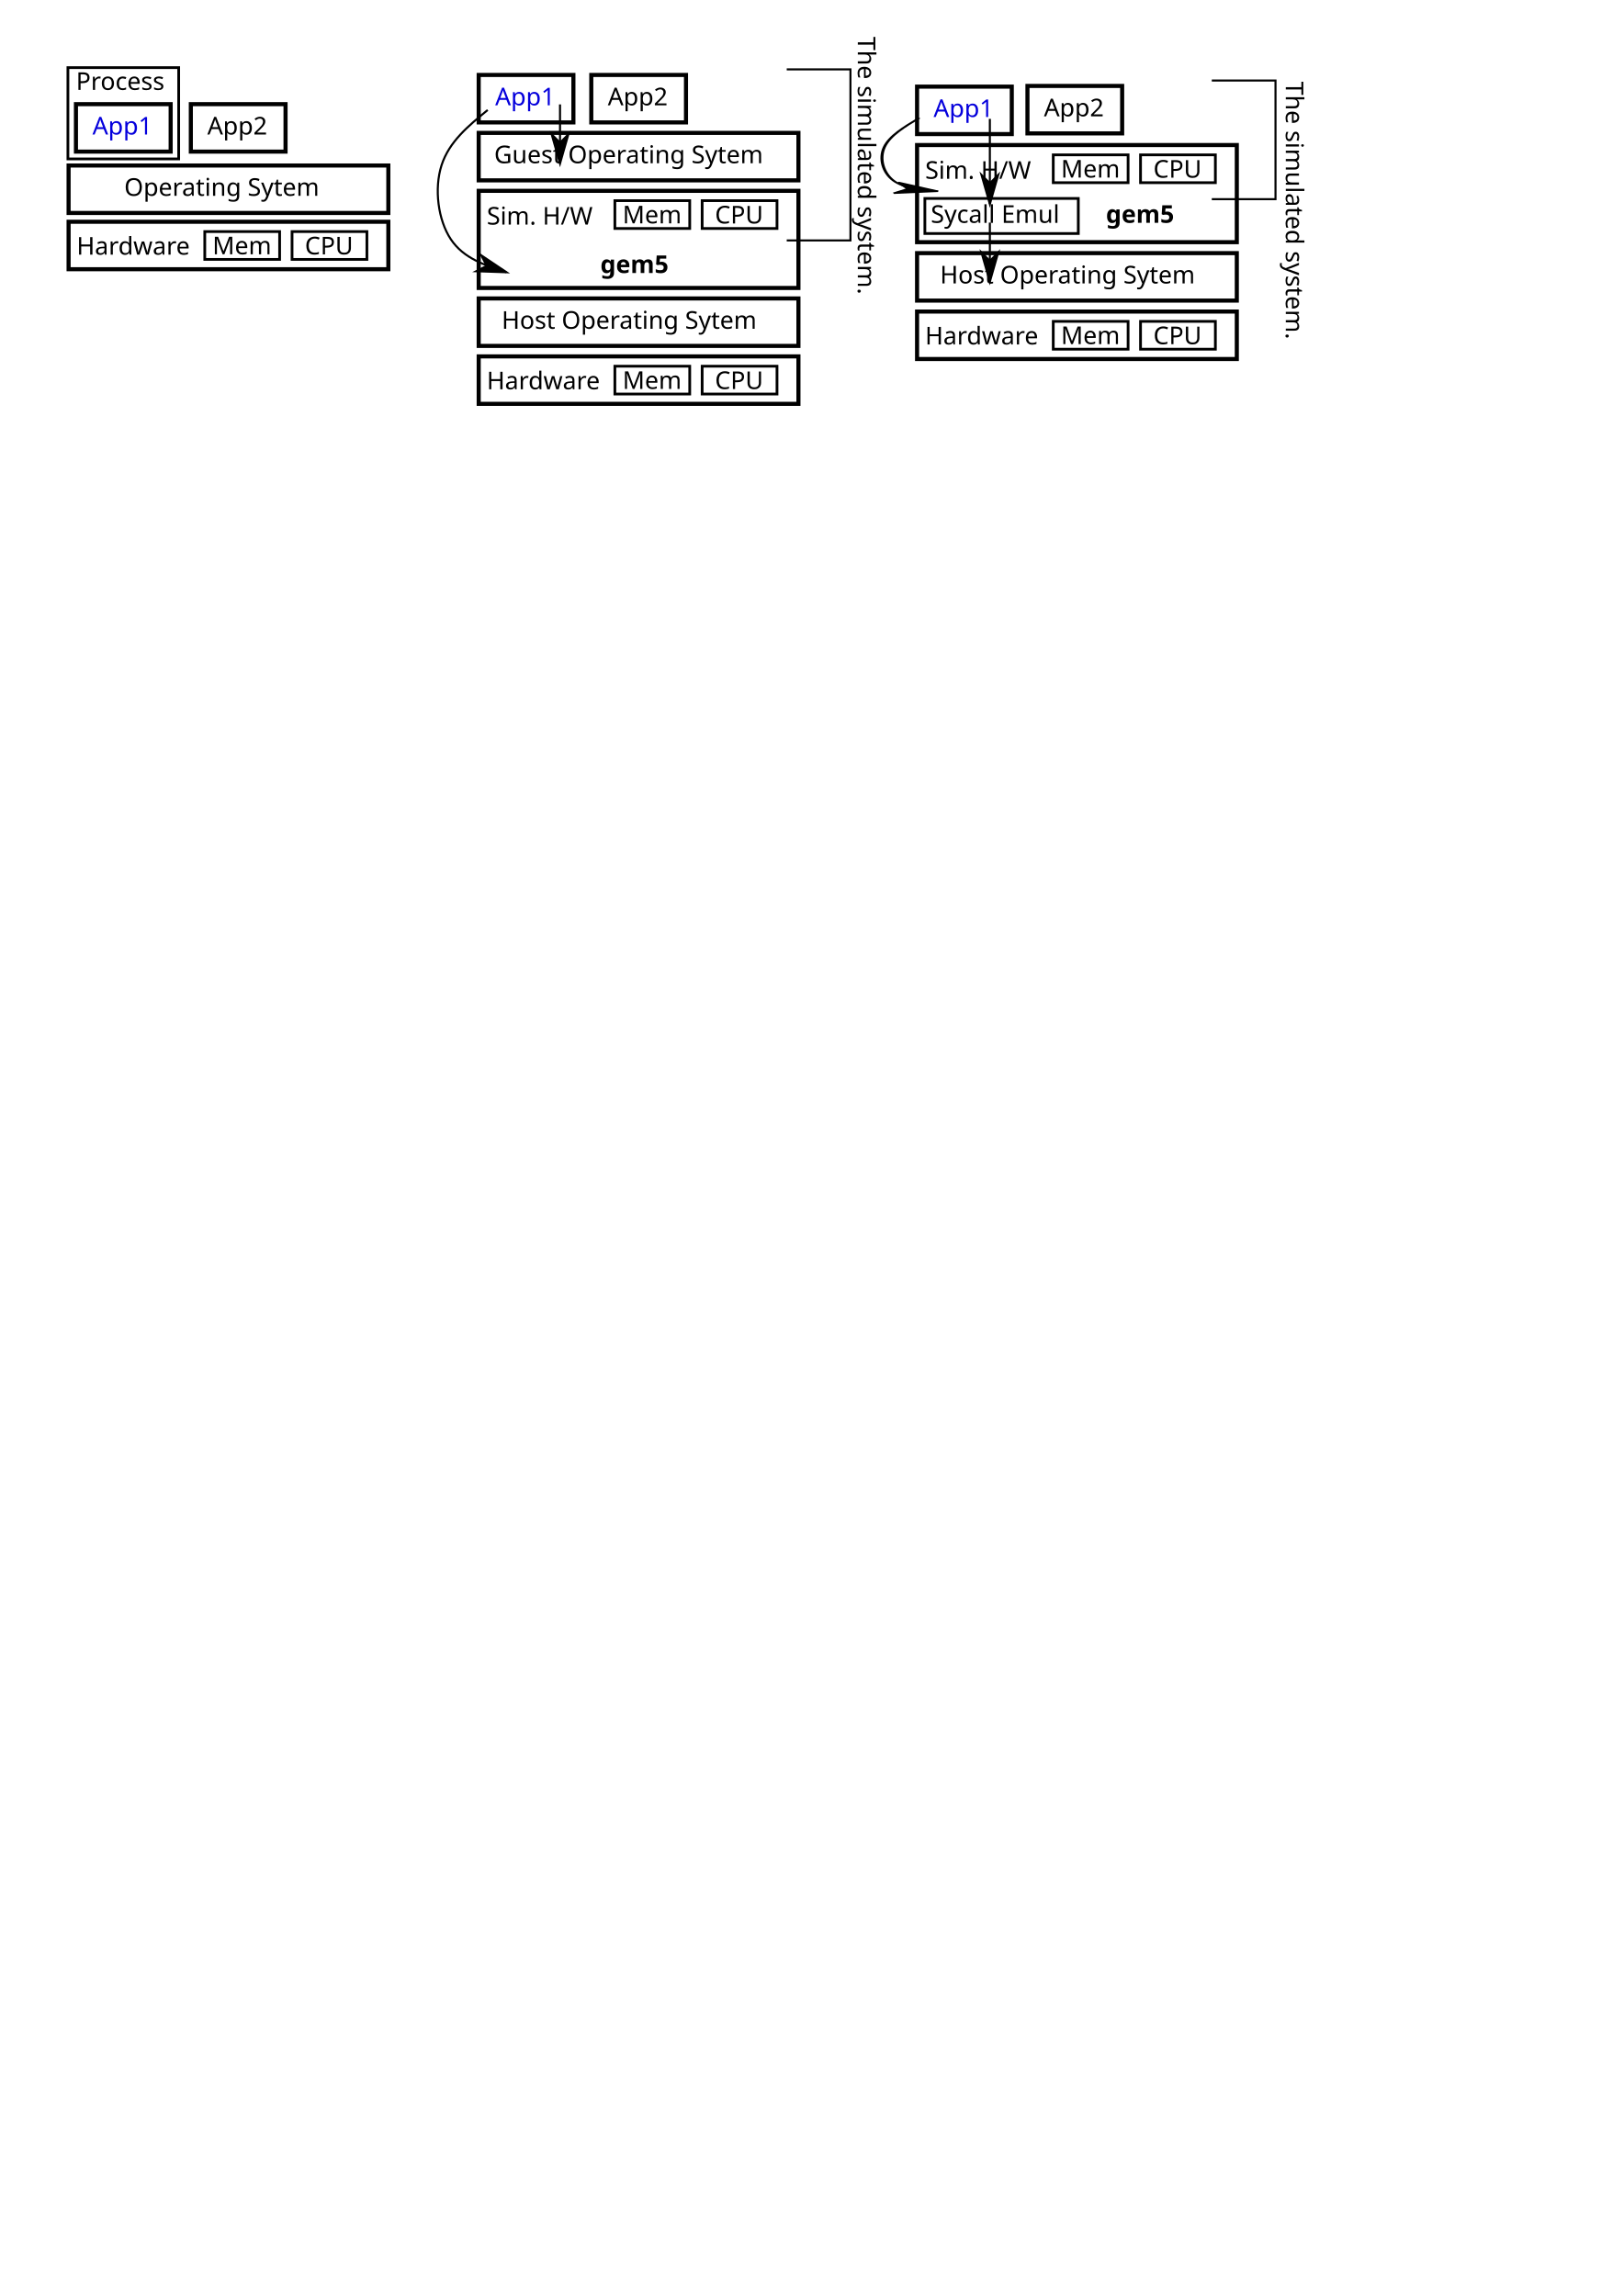
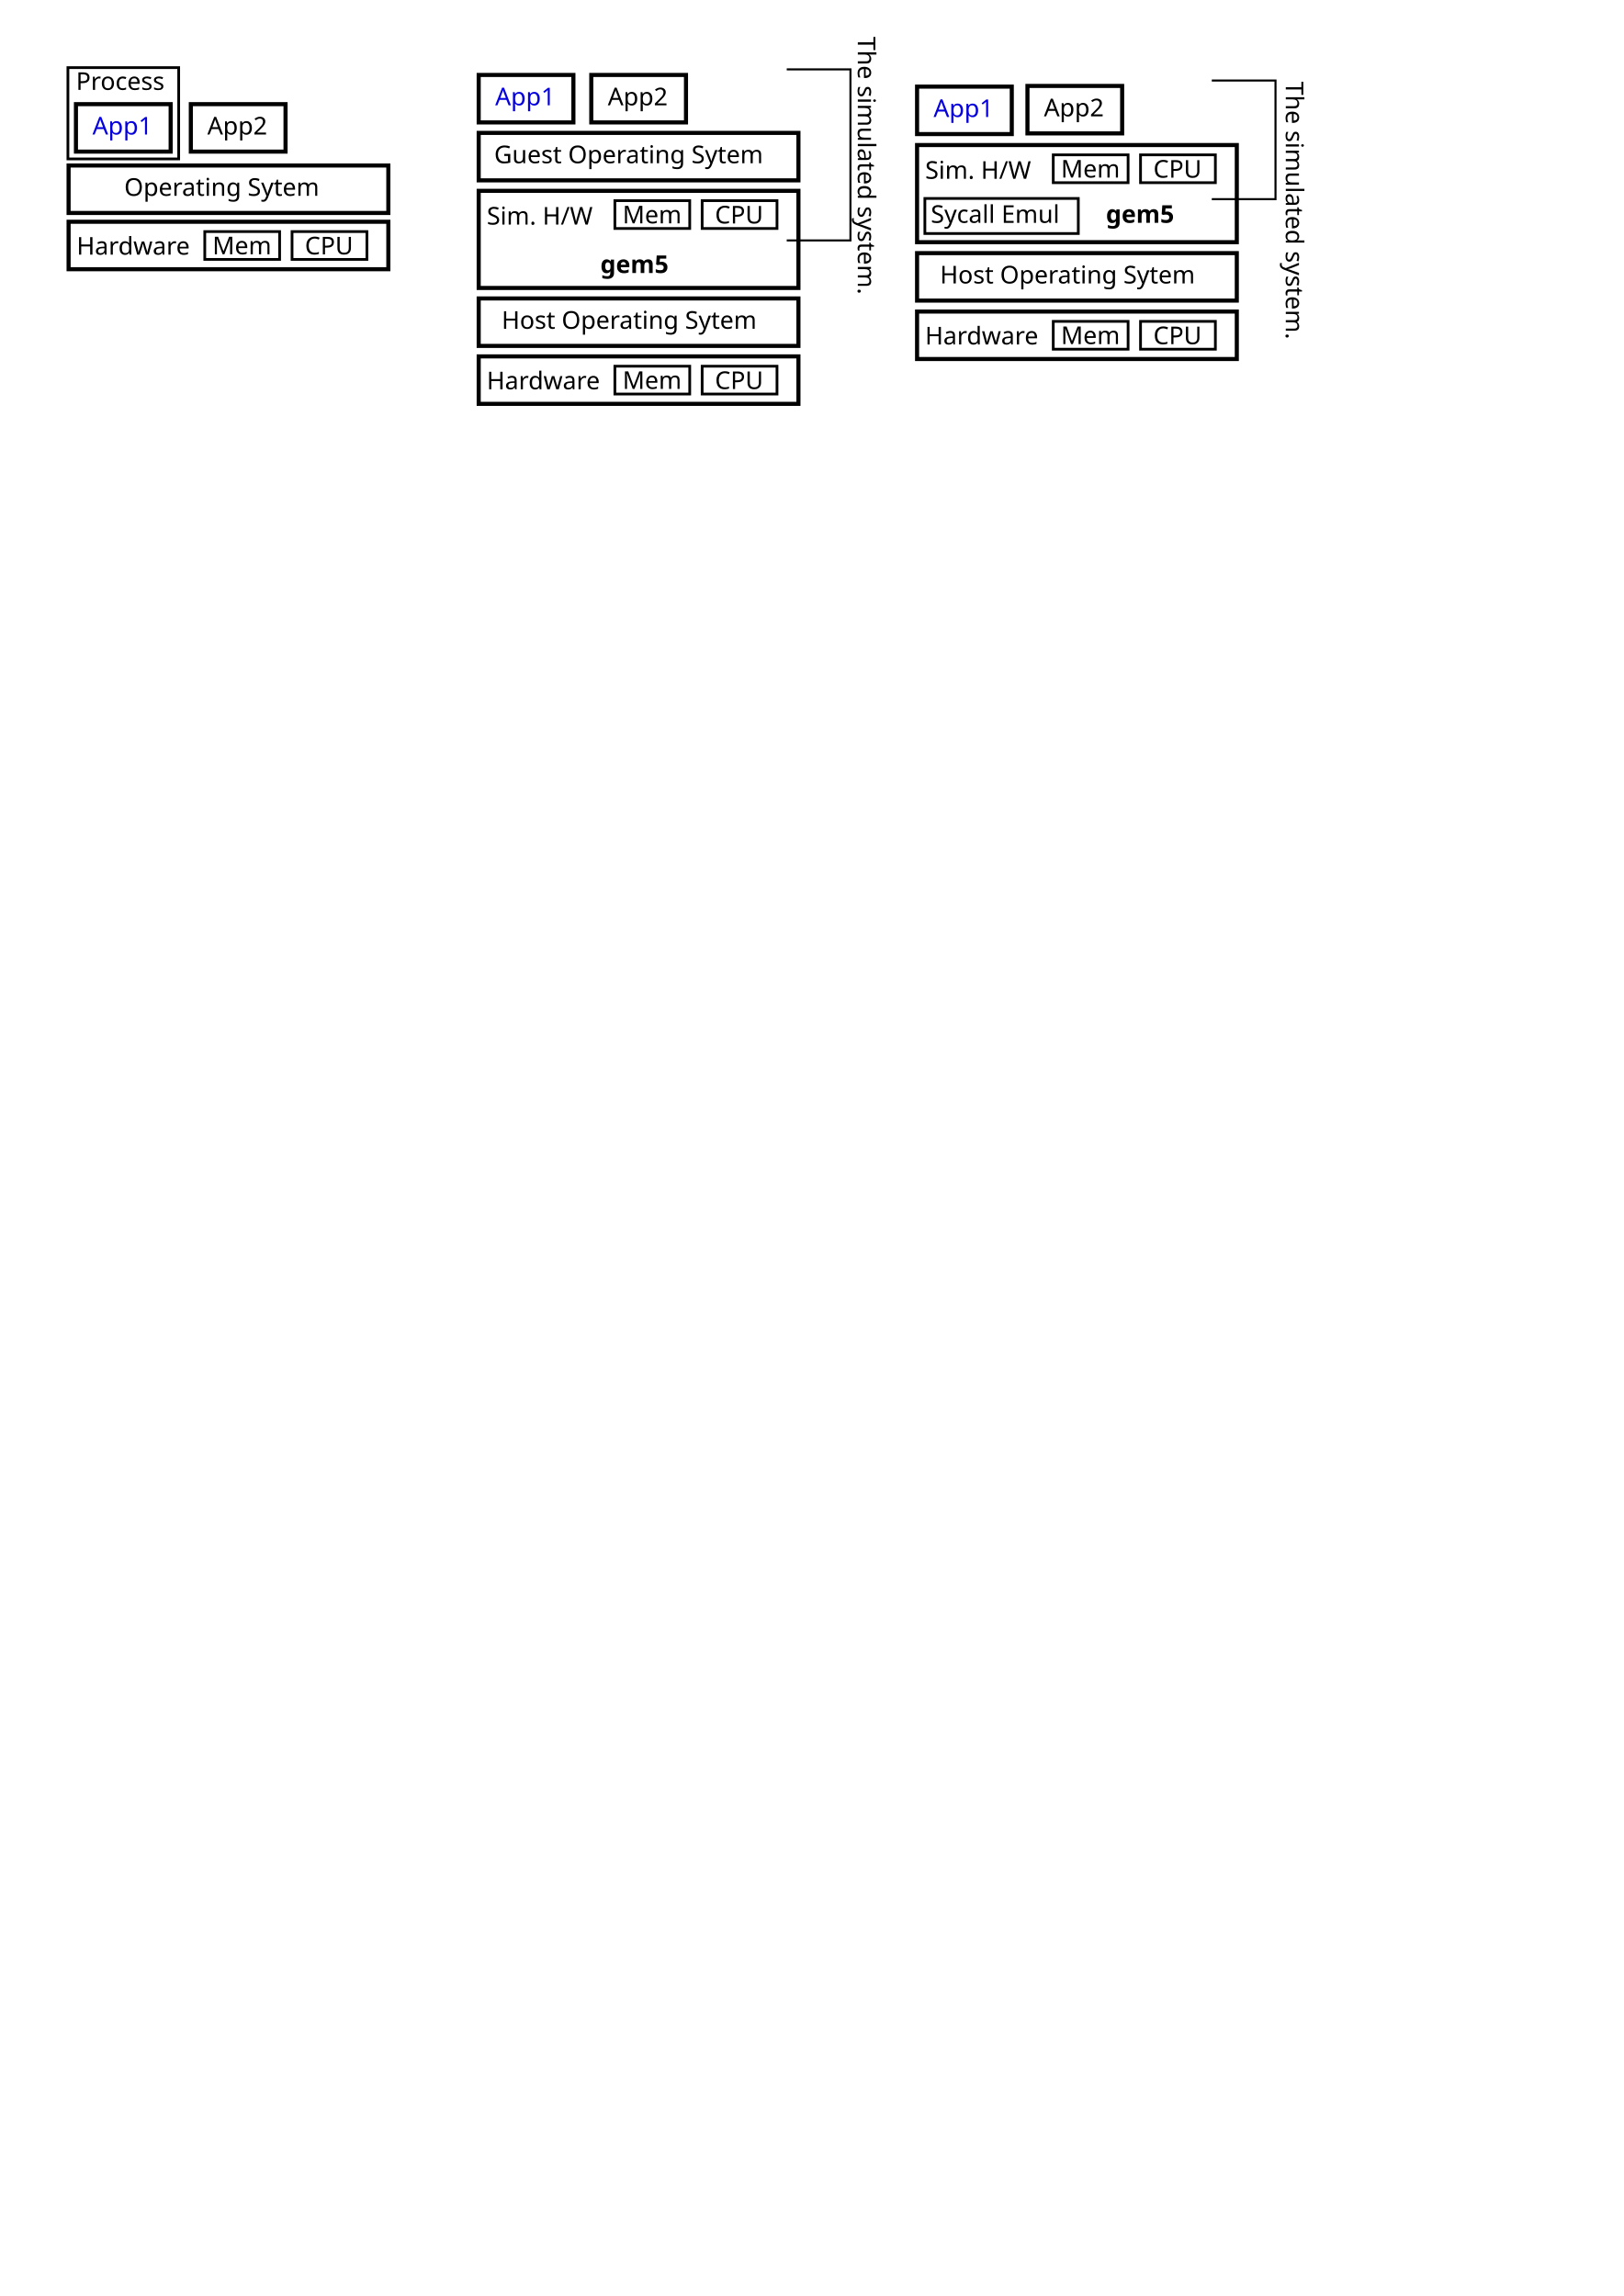
<svg xmlns="http://www.w3.org/2000/svg" width="210mm" height="297mm" viewBox="0 0 210 297" version="1.1" id="svg8">
  <defs id="defs2">
    <marker style="overflow:visible" id="marker2757" refX="0" refY="0" orient="auto">
      <path transform="matrix(-0.8,0,0,-0.8,-10,0)" style="fill:#000000;fill-opacity:1;fill-rule:evenodd;stroke:#000000;stroke-width:1pt;stroke-opacity:1" d="M 0,0 5,-5 -12.5,0 5,5 Z" id="path2755" />
    </marker>
    <marker orient="auto" refY="0.0" refX="0.0" id="Arrow1Lend" style="overflow:visible;">
      <path id="path1692" d="M 0.0,0.0 L 5.0,-5.0 L -12.5,0.0 L 5.0,5.0 L 0.0,0.0 z " style="fill-rule:evenodd;stroke:#000000;stroke-width:1pt;stroke-opacity:1;fill:#000000;fill-opacity:1" transform="scale(0.8) rotate(180) translate(12.5,0)" />
    </marker>
    <marker orient="auto" refY="0.0" refX="0.0" id="Arrow1Mend" style="overflow:visible;">
      <path id="path1698" d="M 0.0,0.0 L 5.0,-5.0 L -12.5,0.0 L 5.0,5.0 L 0.0,0.0 z " style="fill-rule:evenodd;stroke:#000000;stroke-width:1pt;stroke-opacity:1;fill:#000000;fill-opacity:1" transform="scale(0.4) rotate(180) translate(10,0)" />
-     </marker>
-     <marker orient="auto" refY="0" refX="0" id="Arrow1Lend-3" style="overflow:visible">
-       <path id="path1692-6" d="M 0,0 5,-5 -12.5,0 5,5 Z" style="fill:#000000;fill-opacity:1;fill-rule:evenodd;stroke:#000000;stroke-width:1pt;stroke-opacity:1" transform="matrix(-0.8,0,0,-0.8,-10,0)" />
    </marker>
    <marker orient="auto" refY="0" refX="0" id="Arrow1Lend-3-8" style="overflow:visible">
      <path id="path1692-6-2" d="M 0,0 5,-5 -12.5,0 5,5 Z" style="fill:#000000;fill-opacity:1;fill-rule:evenodd;stroke:#000000;stroke-width:1pt;stroke-opacity:1" transform="matrix(-0.8,0,0,-0.8,-10,0)" />
    </marker>
    <marker style="overflow:visible" id="marker2757-8" refX="0" refY="0" orient="auto">
      <path transform="matrix(-0.8,0,0,-0.8,-10,0)" style="fill:#000000;fill-opacity:1;fill-rule:evenodd;stroke:#000000;stroke-width:1pt;stroke-opacity:1" d="M 0,0 5,-5 -12.5,0 5,5 Z" id="path2755-1" />
    </marker>
  </defs>
  <g id="layer1">
    <g id="g1017" transform="translate(-107.4672,-6.614583)">
      <rect y="35.3" x="116.339" height="6.139" width="41.353" id="rect815" style="opacity:1;fill:none;fill-opacity:1;stroke:#000000;stroke-width:0.529;stroke-linecap:square;stroke-miterlimit:4;stroke-dasharray:none;stroke-opacity:1" />
      <text id="text875" y="39.552" x="117.378" style="font-style:normal;font-weight:normal;font-size:3.175px;line-height:1.25;font-family:sans-serif;letter-spacing:0px;word-spacing:0px;fill:#000000;fill-opacity:1;stroke:none;stroke-width:0.265" xml:space="preserve">
        <tspan style="stroke-width:0.265" y="39.552" x="117.378" id="tspan873">Hardware</tspan>
      </text>
      <g transform="translate(44.90128,21.9236)" id="g895">
        <text xml:space="preserve" style="font-style:normal;font-weight:normal;font-size:3.175px;line-height:1.25;font-family:sans-serif;letter-spacing:0px;word-spacing:0px;fill:#000000;fill-opacity:1;stroke:none;stroke-width:0.265" x="90.044" y="17.58" id="text855">
          <tspan id="tspan853" x="90.044" y="17.58" style="stroke-width:0.265">Mem</tspan>
        </text>
        <rect style="opacity:1;fill:none;fill-opacity:1;stroke:#000000;stroke-width:0.353;stroke-linecap:square;stroke-miterlimit:4;stroke-dasharray:none;stroke-opacity:1" id="rect815-7" width="9.681" height="3.6" x="89.05" y="14.646" />
      </g>
      <g transform="translate(76.97362,-18.97614)" id="g915">
        <text xml:space="preserve" style="font-style:normal;font-weight:normal;font-size:3.175px;line-height:1.25;font-family:sans-serif;letter-spacing:0px;word-spacing:0px;fill:#000000;fill-opacity:1;stroke:none;stroke-width:0.265" x="69.926" y="58.497" id="text859">
          <tspan id="tspan857" x="69.926" y="58.497" style="stroke-width:0.265">CPU</tspan>
        </text>
        <rect y="55.546" x="68.266" height="3.6" width="9.681" id="rect815-7-3" style="opacity:1;fill:none;fill-opacity:1;stroke:#000000;stroke-width:0.353;stroke-linecap:square;stroke-miterlimit:4;stroke-dasharray:none;stroke-opacity:1" />
      </g>
    </g>
    <g id="g1004" transform="translate(-107.4685,-6.614583)">
      <rect y="28.024" x="116.34" height="6.139" width="41.353" id="rect815-9" style="opacity:1;fill:none;fill-opacity:1;stroke:#000000;stroke-width:0.529;stroke-linecap:square;stroke-miterlimit:4;stroke-dasharray:none;stroke-opacity:1" />
      <text xml:space="preserve" style="font-style:normal;font-weight:normal;font-size:3.175px;line-height:1.25;font-family:sans-serif;letter-spacing:0px;word-spacing:0px;fill:#000000;fill-opacity:1;stroke:none;stroke-width:0.265" x="123.54" y="31.944" id="text947">
        <tspan id="tspan945" x="123.54" y="31.944" style="stroke-width:0.265">Operating Sytem</tspan>
      </text>
    </g>
    <g transform="translate(-91.84821,-6.236606)" id="g1043-9">
      <text id="text823-7" y="23.637" x="118.664" style="font-style:normal;font-weight:normal;font-size:3.175px;line-height:1.25;font-family:sans-serif;letter-spacing:0px;word-spacing:0px;fill:#000000;fill-opacity:1;stroke:none;stroke-width:0.265" xml:space="preserve">
        <tspan style="stroke-width:0.265" y="23.637" x="118.664" id="tspan821-3">App2</tspan>
      </text>
      <rect y="19.709" x="116.529" height="6.139" width="12.249" id="rect815-9-4-0" style="opacity:1;fill:none;fill-opacity:1;stroke:#000000;stroke-width:0.529;stroke-linecap:square;stroke-miterlimit:4;stroke-dasharray:none;stroke-opacity:1" />
    </g>
    <g id="g1095" transform="translate(-106.5893,-6.614583)">
      <g transform="translate(-0.1168161,0.377977)" id="g1043">
        <text xml:space="preserve" style="font-style:normal;font-weight:normal;font-size:3.175px;line-height:1.25;font-family:sans-serif;letter-spacing:0px;word-spacing:0px;fill:#000000;fill-opacity:1;stroke:none;stroke-width:0.265" x="118.664" y="23.637" id="text823">
          <tspan id="tspan821" x="118.664" y="23.637" style="fill:#0500dc;fill-opacity:1;stroke-width:0.265">App1</tspan>
        </text>
        <rect style="opacity:1;fill:none;fill-opacity:1;stroke:#000000;stroke-width:0.529;stroke-linecap:square;stroke-miterlimit:4;stroke-dasharray:none;stroke-opacity:1" id="rect815-9-4" width="12.249" height="6.139" x="116.529" y="19.709" />
      </g>
      <rect style="opacity:1;fill:none;fill-opacity:1;stroke:#000000;stroke-width:0.353;stroke-linecap:square;stroke-miterlimit:4;stroke-dasharray:none;stroke-opacity:1" id="rect815-9-4-1" width="14.327" height="11.809" x="115.373" y="15.362" />
      <text id="text1086" y="18.243" x="116.417" style="font-style:normal;font-weight:normal;font-size:3.175px;line-height:1.25;font-family:sans-serif;letter-spacing:0px;word-spacing:0px;fill:#000000;fill-opacity:1;stroke:none;stroke-width:0.265" xml:space="preserve">
        <tspan style="stroke-width:0.265" y="18.243" x="116.417" id="tspan1084">Process</tspan>
      </text>
    </g>
    <g id="g1004-4" transform="translate(-54.42858,-10.8337)">
      <rect y="28.024" x="116.34" height="6.139" width="41.353" id="rect815-9-2" style="opacity:1;fill:none;fill-opacity:1;stroke:#000000;stroke-width:0.529;stroke-linecap:square;stroke-miterlimit:4;stroke-dasharray:none;stroke-opacity:1" />
      <text xml:space="preserve" style="font-style:normal;font-weight:normal;font-size:3.175px;line-height:1.25;font-family:sans-serif;letter-spacing:0px;word-spacing:0px;fill:#000000;fill-opacity:1;stroke:none;stroke-width:0.265" x="118.346" y="31.944" id="text947-0">
        <tspan id="tspan945-4" x="118.346" y="31.944" style="stroke-width:0.265">Guest Operating Sytem</tspan>
      </text>
    </g>
    <g transform="translate(-40.05566,-10.01318)" id="g1043-9-2">
      <text id="text823-7-0" y="23.637" x="118.664" style="font-style:normal;font-weight:normal;font-size:3.175px;line-height:1.25;font-family:sans-serif;letter-spacing:0px;word-spacing:0px;fill:#000000;fill-opacity:1;stroke:none;stroke-width:0.265" xml:space="preserve">
        <tspan style="stroke-width:0.265" y="23.637" x="118.664" id="tspan821-3-0">App2</tspan>
      </text>
      <rect y="19.709" x="116.529" height="6.139" width="12.249" id="rect815-9-4-0-0" style="opacity:1;fill:none;fill-opacity:1;stroke:#000000;stroke-width:0.529;stroke-linecap:square;stroke-miterlimit:4;stroke-dasharray:none;stroke-opacity:1" />
    </g>
    <g id="g1043-3" transform="translate(-54.61756,-10.01317)">
      <text id="text823-1" y="23.637" x="118.664" style="font-style:normal;font-weight:normal;font-size:3.175px;line-height:1.25;font-family:sans-serif;letter-spacing:0px;word-spacing:0px;fill:#000000;fill-opacity:1;stroke:none;stroke-width:0.265" xml:space="preserve">
        <tspan style="fill:#0500dc;fill-opacity:1;stroke-width:0.265" y="23.637" x="118.664" id="tspan821-7">App1</tspan>
      </text>
      <rect y="19.709" x="116.529" height="6.139" width="12.249" id="rect815-9-4-7" style="opacity:1;fill:none;fill-opacity:1;stroke:#000000;stroke-width:0.529;stroke-linecap:square;stroke-miterlimit:4;stroke-dasharray:none;stroke-opacity:1" />
    </g>
    <g id="g1610" transform="translate(-44.4122,-45.35715)">
      <rect y="91.458" x="106.324" height="6.139" width="41.353" id="rect815-75" style="opacity:1;fill:none;fill-opacity:1;stroke:#000000;stroke-width:0.529;stroke-linecap:square;stroke-miterlimit:4;stroke-dasharray:none;stroke-opacity:1" />
      <text id="text875-0" y="95.71" x="107.363" style="font-style:normal;font-weight:normal;font-size:3.175px;line-height:1.25;font-family:sans-serif;letter-spacing:0px;word-spacing:0px;fill:#000000;fill-opacity:1;stroke:none;stroke-width:0.265" xml:space="preserve">
        <tspan style="stroke-width:0.265" y="95.71" x="107.363" id="tspan873-2">Hardware</tspan>
      </text>
      <g transform="translate(34.88615,78.08142)" id="g895-87">
        <text xml:space="preserve" style="font-style:normal;font-weight:normal;font-size:3.175px;line-height:1.25;font-family:sans-serif;letter-spacing:0px;word-spacing:0px;fill:#000000;fill-opacity:1;stroke:none;stroke-width:0.265" x="90.044" y="17.58" id="text855-8">
          <tspan id="tspan853-25" x="90.044" y="17.58" style="stroke-width:0.265">Mem</tspan>
        </text>
        <rect style="opacity:1;fill:none;fill-opacity:1;stroke:#000000;stroke-width:0.353;stroke-linecap:square;stroke-miterlimit:4;stroke-dasharray:none;stroke-opacity:1" id="rect815-7-33" width="9.681" height="3.6" x="89.05" y="14.646" />
      </g>
      <g transform="translate(66.95849,37.18168)" id="g915-7">
        <text xml:space="preserve" style="font-style:normal;font-weight:normal;font-size:3.175px;line-height:1.25;font-family:sans-serif;letter-spacing:0px;word-spacing:0px;fill:#000000;fill-opacity:1;stroke:none;stroke-width:0.265" x="69.926" y="58.497" id="text859-5">
          <tspan id="tspan857-3" x="69.926" y="58.497" style="stroke-width:0.265">CPU</tspan>
        </text>
        <rect y="55.546" x="68.266" height="3.6" width="9.681" id="rect815-7-3-1" style="opacity:1;fill:none;fill-opacity:1;stroke:#000000;stroke-width:0.353;stroke-linecap:square;stroke-miterlimit:4;stroke-dasharray:none;stroke-opacity:1" />
      </g>
    </g>
    <g id="g1597" transform="translate(-44.4122,-45.55876)">
      <rect y="70.244" x="106.324" height="12.565" width="41.353" id="rect815-1" style="opacity:1;fill:none;fill-opacity:1;stroke:#000000;stroke-width:0.529;stroke-linecap:square;stroke-miterlimit:4;stroke-dasharray:none;stroke-opacity:1" />
      <g transform="translate(34.88615,56.86756)" id="g895-8">
        <text xml:space="preserve" style="font-style:normal;font-weight:normal;font-size:3.175px;line-height:1.25;font-family:sans-serif;letter-spacing:0px;word-spacing:0px;fill:#000000;fill-opacity:1;stroke:none;stroke-width:0.265" x="90.044" y="17.58" id="text855-1">
          <tspan id="tspan853-2" x="90.044" y="17.58" style="stroke-width:0.265">Mem</tspan>
        </text>
        <rect style="opacity:1;fill:none;fill-opacity:1;stroke:#000000;stroke-width:0.353;stroke-linecap:square;stroke-miterlimit:4;stroke-dasharray:none;stroke-opacity:1" id="rect815-7-8" width="9.681" height="3.6" x="89.05" y="14.646" />
      </g>
      <g transform="translate(66.95849,15.96782)" id="g915-9">
        <text xml:space="preserve" style="font-style:normal;font-weight:normal;font-size:3.175px;line-height:1.25;font-family:sans-serif;letter-spacing:0px;word-spacing:0px;fill:#000000;fill-opacity:1;stroke:none;stroke-width:0.265" x="69.926" y="58.497" id="text859-2">
          <tspan id="tspan857-5" x="69.926" y="58.497" style="stroke-width:0.265">CPU</tspan>
        </text>
        <rect y="55.546" x="68.266" height="3.6" width="9.681" id="rect815-7-3-5" style="opacity:1;fill:none;fill-opacity:1;stroke:#000000;stroke-width:0.353;stroke-linecap:square;stroke-miterlimit:4;stroke-dasharray:none;stroke-opacity:1" />
      </g>
      <g id="g1195" transform="translate(4.682547,41.31609)">
        <text xml:space="preserve" style="font-style:normal;font-weight:normal;font-size:3.175px;line-height:1.25;font-family:sans-serif;letter-spacing:0px;word-spacing:0px;fill:#000000;fill-opacity:1;stroke:none;stroke-width:0.265" x="117.378" y="39.552" id="text875-8">
          <tspan id="tspan873-4" x="117.378" y="39.552" style="font-style:normal;font-variant:normal;font-weight:bold;font-stretch:normal;font-size:3.175px;font-family:sans-serif;-inkscape-font-specification:'sans-serif, Bold';font-variant-ligatures:normal;font-variant-caps:normal;font-variant-numeric:normal;font-feature-settings:normal;text-align:start;writing-mode:lr-tb;text-anchor:start;stroke-width:0.265">gem5</tspan>
        </text>
      </g>
      <text id="text875-0-7" y="74.609" x="107.374" style="font-style:normal;font-weight:normal;font-size:3.175px;line-height:1.25;font-family:sans-serif;letter-spacing:0px;word-spacing:0px;fill:#000000;fill-opacity:1;stroke:none;stroke-width:0.265" xml:space="preserve">
        <tspan style="stroke-width:0.265" y="74.609" x="107.374" id="tspan873-2-5">Sim. H/W</tspan>
      </text>
    </g>
    <g id="g1004-7" transform="translate(-54.42858,10.58177)">
      <rect y="28.024" x="116.34" height="6.139" width="41.353" id="rect815-9-6" style="opacity:1;fill:none;fill-opacity:1;stroke:#000000;stroke-width:0.529;stroke-linecap:square;stroke-miterlimit:4;stroke-dasharray:none;stroke-opacity:1" />
      <text xml:space="preserve" style="font-style:normal;font-weight:normal;font-size:3.175px;line-height:1.25;font-family:sans-serif;letter-spacing:0px;word-spacing:0px;fill:#000000;fill-opacity:1;stroke:none;stroke-width:0.265" x="119.303" y="31.944" id="text947-5">
        <tspan id="tspan945-9" x="119.303" y="31.944" style="stroke-width:0.265">Host Operating Sytem</tspan>
      </text>
    </g>
    <path style="fill:none;stroke:#000000;stroke-width:0.265px;stroke-linecap:butt;stroke-linejoin:miter;stroke-opacity:1" d="m 101.751,8.974 h 8.24 V 31.101 h -8.24" id="path1359" />
    <text xml:space="preserve" style="font-style:normal;font-weight:normal;font-size:3.175px;line-height:1.25;font-family:sans-serif;letter-spacing:0px;word-spacing:0px;fill:#000000;fill-opacity:1;stroke:none;stroke-width:0.265" x="4.742" y="-110.946" id="text1370" transform="rotate(90)">
      <tspan id="tspan1368" x="4.742" y="-110.946" style="stroke-width:0.265">The simulated system.</tspan>
      <tspan x="4.742" y="-106.977" style="stroke-width:0.265" id="tspan1372" />
    </text>
    <g id="g1512" transform="translate(79.94196,-97.32886)">
      <rect y="137.63" x="38.666" height="6.139" width="41.353" id="rect815-75-8" style="opacity:1;fill:none;fill-opacity:1;stroke:#000000;stroke-width:0.529;stroke-linecap:square;stroke-miterlimit:4;stroke-dasharray:none;stroke-opacity:1" />
      <text id="text875-0-2" y="141.882" x="39.705" style="font-style:normal;font-weight:normal;font-size:3.175px;line-height:1.25;font-family:sans-serif;letter-spacing:0px;word-spacing:0px;fill:#000000;fill-opacity:1;stroke:none;stroke-width:0.265" xml:space="preserve">
        <tspan style="stroke-width:0.265" y="141.882" x="39.705" id="tspan873-2-8">Hardware</tspan>
      </text>
      <g transform="translate(-32.77159,124.2536)" id="g895-87-7">
        <text xml:space="preserve" style="font-style:normal;font-weight:normal;font-size:3.175px;line-height:1.25;font-family:sans-serif;letter-spacing:0px;word-spacing:0px;fill:#000000;fill-opacity:1;stroke:none;stroke-width:0.265" x="90.044" y="17.58" id="text855-8-6">
          <tspan id="tspan853-25-5" x="90.044" y="17.58" style="stroke-width:0.265">Mem</tspan>
        </text>
        <rect style="opacity:1;fill:none;fill-opacity:1;stroke:#000000;stroke-width:0.353;stroke-linecap:square;stroke-miterlimit:4;stroke-dasharray:none;stroke-opacity:1" id="rect815-7-33-6" width="9.681" height="3.6" x="89.05" y="14.646" />
      </g>
      <g transform="translate(-0.6992482,83.35382)" id="g915-7-9">
        <text xml:space="preserve" style="font-style:normal;font-weight:normal;font-size:3.175px;line-height:1.25;font-family:sans-serif;letter-spacing:0px;word-spacing:0px;fill:#000000;fill-opacity:1;stroke:none;stroke-width:0.265" x="69.926" y="58.497" id="text859-5-8">
          <tspan id="tspan857-3-1" x="69.926" y="58.497" style="stroke-width:0.265">CPU</tspan>
        </text>
        <rect y="55.546" x="68.266" height="3.6" width="9.681" id="rect815-7-3-1-4" style="opacity:1;fill:none;fill-opacity:1;stroke:#000000;stroke-width:0.353;stroke-linecap:square;stroke-miterlimit:4;stroke-dasharray:none;stroke-opacity:1" />
      </g>
    </g>
    <g id="g1004-7-9" transform="translate(2.267854,4.719991)">
      <rect y="28.024" x="116.34" height="6.139" width="41.353" id="rect815-9-6-2" style="opacity:1;fill:none;fill-opacity:1;stroke:#000000;stroke-width:0.529;stroke-linecap:square;stroke-miterlimit:4;stroke-dasharray:none;stroke-opacity:1" />
      <text xml:space="preserve" style="font-style:normal;font-weight:normal;font-size:3.175px;line-height:1.25;font-family:sans-serif;letter-spacing:0px;word-spacing:0px;fill:#000000;fill-opacity:1;stroke:none;stroke-width:0.265" x="119.303" y="31.944" id="text947-5-7">
        <tspan id="tspan945-9-5" x="119.303" y="31.944" style="stroke-width:0.265">Host Operating Sytem</tspan>
      </text>
    </g>
    <g id="g1499" transform="translate(79.75298,-97.70918)">
      <rect y="116.471" x="38.855" height="12.565" width="41.353" id="rect815-1-0" style="opacity:1;fill:none;fill-opacity:1;stroke:#000000;stroke-width:0.529;stroke-linecap:square;stroke-miterlimit:4;stroke-dasharray:none;stroke-opacity:1" />
      <g transform="translate(-32.5826,103.094)" id="g895-8-4">
        <text xml:space="preserve" style="font-style:normal;font-weight:normal;font-size:3.175px;line-height:1.25;font-family:sans-serif;letter-spacing:0px;word-spacing:0px;fill:#000000;fill-opacity:1;stroke:none;stroke-width:0.265" x="90.044" y="17.58" id="text855-1-0">
          <tspan id="tspan853-2-7" x="90.044" y="17.58" style="stroke-width:0.265">Mem</tspan>
        </text>
        <rect style="opacity:1;fill:none;fill-opacity:1;stroke:#000000;stroke-width:0.353;stroke-linecap:square;stroke-miterlimit:4;stroke-dasharray:none;stroke-opacity:1" id="rect815-7-8-4" width="9.681" height="3.6" x="89.05" y="14.646" />
      </g>
      <g transform="translate(-0.5102601,62.19425)" id="g915-9-5">
        <text xml:space="preserve" style="font-style:normal;font-weight:normal;font-size:3.175px;line-height:1.25;font-family:sans-serif;letter-spacing:0px;word-spacing:0px;fill:#000000;fill-opacity:1;stroke:none;stroke-width:0.265" x="69.926" y="58.497" id="text859-2-0">
          <tspan id="tspan857-5-9" x="69.926" y="58.497" style="stroke-width:0.265">CPU</tspan>
        </text>
        <rect y="55.546" x="68.266" height="3.6" width="9.681" id="rect815-7-3-5-8" style="opacity:1;fill:none;fill-opacity:1;stroke:#000000;stroke-width:0.353;stroke-linecap:square;stroke-miterlimit:4;stroke-dasharray:none;stroke-opacity:1" />
      </g>
      <g id="g1195-7" transform="translate(-54.09275,86.97555)">
        <text xml:space="preserve" style="font-style:normal;font-weight:normal;font-size:3.175px;line-height:1.25;font-family:sans-serif;letter-spacing:0px;word-spacing:0px;fill:#000000;fill-opacity:1;stroke:none;stroke-width:0.265" x="117.378" y="39.552" id="text875-8-9">
          <tspan id="tspan873-4-7" x="117.378" y="39.552" style="font-style:normal;font-variant:normal;font-weight:bold;font-stretch:normal;font-size:3.175px;font-family:sans-serif;-inkscape-font-specification:'sans-serif, Bold';font-variant-ligatures:normal;font-variant-caps:normal;font-variant-numeric:normal;font-feature-settings:normal;text-align:start;writing-mode:lr-tb;text-anchor:start;stroke-width:0.265">gem5</tspan>
        </text>
      </g>
      <text id="text875-0-7-3" y="120.836" x="39.905" style="font-style:normal;font-weight:normal;font-size:3.175px;line-height:1.25;font-family:sans-serif;letter-spacing:0px;word-spacing:0px;fill:#000000;fill-opacity:1;stroke:none;stroke-width:0.265" xml:space="preserve">
        <tspan style="stroke-width:0.265" y="120.836" x="39.905" id="tspan873-2-5-8">Sim. H/W</tspan>
      </text>
      <text xml:space="preserve" style="font-style:normal;font-weight:normal;font-size:3.175px;line-height:1.25;font-family:sans-serif;letter-spacing:0px;word-spacing:0px;fill:#000000;fill-opacity:1;stroke:none;stroke-width:0.265" x="40.632" y="126.535" id="text1616">
        <tspan id="tspan1614" x="40.632" y="126.535" style="stroke-width:0.265">Sycall Emul</tspan>
      </text>
      <rect style="opacity:1;fill:none;fill-opacity:1;stroke:#000000;stroke-width:0.353;stroke-linecap:square;stroke-miterlimit:4;stroke-dasharray:none;stroke-opacity:1" id="rect1612" width="19.844" height="4.536" x="39.864" y="123.38" />
    </g>
    <g id="g1043-3-9" transform="translate(2.078873,-8.504436)">
      <text id="text823-1-8" y="23.637" x="118.664" style="font-style:normal;font-weight:normal;font-size:3.175px;line-height:1.25;font-family:sans-serif;letter-spacing:0px;word-spacing:0px;fill:#000000;fill-opacity:1;stroke:none;stroke-width:0.265" xml:space="preserve">
        <tspan style="fill:#0500dc;fill-opacity:1;stroke-width:0.265" y="23.637" x="118.664" id="tspan821-7-7">App1</tspan>
      </text>
      <rect y="19.709" x="116.529" height="6.139" width="12.249" id="rect815-9-4-7-5" style="opacity:1;fill:none;fill-opacity:1;stroke:#000000;stroke-width:0.529;stroke-linecap:square;stroke-miterlimit:4;stroke-dasharray:none;stroke-opacity:1" />
    </g>
    <path style="fill:none;stroke:#000000;stroke-width:0.265px;stroke-linecap:butt;stroke-linejoin:miter;stroke-opacity:1" d="m 156.726,10.416 h 8.24 v 15.347 h -8.24" id="path1359-8" />
    <text xml:space="preserve" style="font-style:normal;font-weight:normal;font-size:3.175px;line-height:1.25;font-family:sans-serif;letter-spacing:0px;word-spacing:0px;fill:#000000;fill-opacity:1;stroke:none;stroke-width:0.265" x="10.542" y="-166.299" id="text1370-3" transform="rotate(90)">
      <tspan id="tspan1368-6" x="10.542" y="-166.299" style="stroke-width:0.265">The simulated system.</tspan>
      <tspan x="10.542" y="-162.33" style="stroke-width:0.265" id="tspan1372-2" />
    </text>
    <g transform="translate(16.35526,-8.592193)" id="g1043-9-2-2">
      <text id="text823-7-0-9" y="23.637" x="118.664" style="font-style:normal;font-weight:normal;font-size:3.175px;line-height:1.25;font-family:sans-serif;letter-spacing:0px;word-spacing:0px;fill:#000000;fill-opacity:1;stroke:none;stroke-width:0.265" xml:space="preserve">
        <tspan style="stroke-width:0.265" y="23.637" x="118.664" id="tspan821-3-0-7">App2</tspan>
      </text>
      <rect y="19.709" x="116.529" height="6.139" width="12.249" id="rect815-9-4-0-0-9" style="opacity:1;fill:none;fill-opacity:1;stroke:#000000;stroke-width:0.529;stroke-linecap:square;stroke-miterlimit:4;stroke-dasharray:none;stroke-opacity:1" />
    </g>
-     <path style="fill:none;stroke:#000000;stroke-width:0.265;stroke-linecap:butt;stroke-linejoin:miter;stroke-miterlimit:4;stroke-dasharray:none;stroke-opacity:1;marker-end:url(#Arrow1Lend)" d="m 128.022,28.795 v 7.614" id="path1687" />
-     <path style="fill:none;stroke:#000000;stroke-width:0.265;stroke-linecap:butt;stroke-linejoin:miter;stroke-miterlimit:4;stroke-dasharray:none;stroke-opacity:1;marker-end:url(#Arrow1Lend-3)" d="m 72.43,13.506 v 7.614" id="path1687-5" />
-     <path style="fill:none;stroke:#000000;stroke-width:0.265;stroke-linecap:butt;stroke-linejoin:miter;stroke-miterlimit:4;stroke-dasharray:none;stroke-opacity:1;marker-end:url(#Arrow1Lend-3-8)" d="M 128.022,15.376 V 26.37" id="path1687-5-2" />
-     <path style="fill:none;stroke:#000000;stroke-width:0.265px;stroke-linecap:butt;stroke-linejoin:miter;stroke-opacity:1;marker-end:url(#marker2757)" d="m 63.076,14.229 c -2.494,2.049 -4.988,4.098 -5.969,7.149 -0.98,3.052 -0.446,7.105 1.203,9.577 1.648,2.473 4.41,3.363 7.172,4.254" id="path2745" />
-     <path transform="matrix(1,0,0,0.45229,55.81363,8.818836)" style="fill:none;stroke:#000000;stroke-width:0.393px;stroke-linecap:butt;stroke-linejoin:miter;stroke-opacity:1;marker-end:url(#marker2757-8)" d="m 63.076,14.229 c -1.915,2.539 -3.831,5.078 -4.521,8.374 -0.691,3.297 -0.156,7.35 1.203,9.577 1.359,2.227 3.541,2.628 5.724,3.029" id="path2745-0" />
  </g>
</svg>
